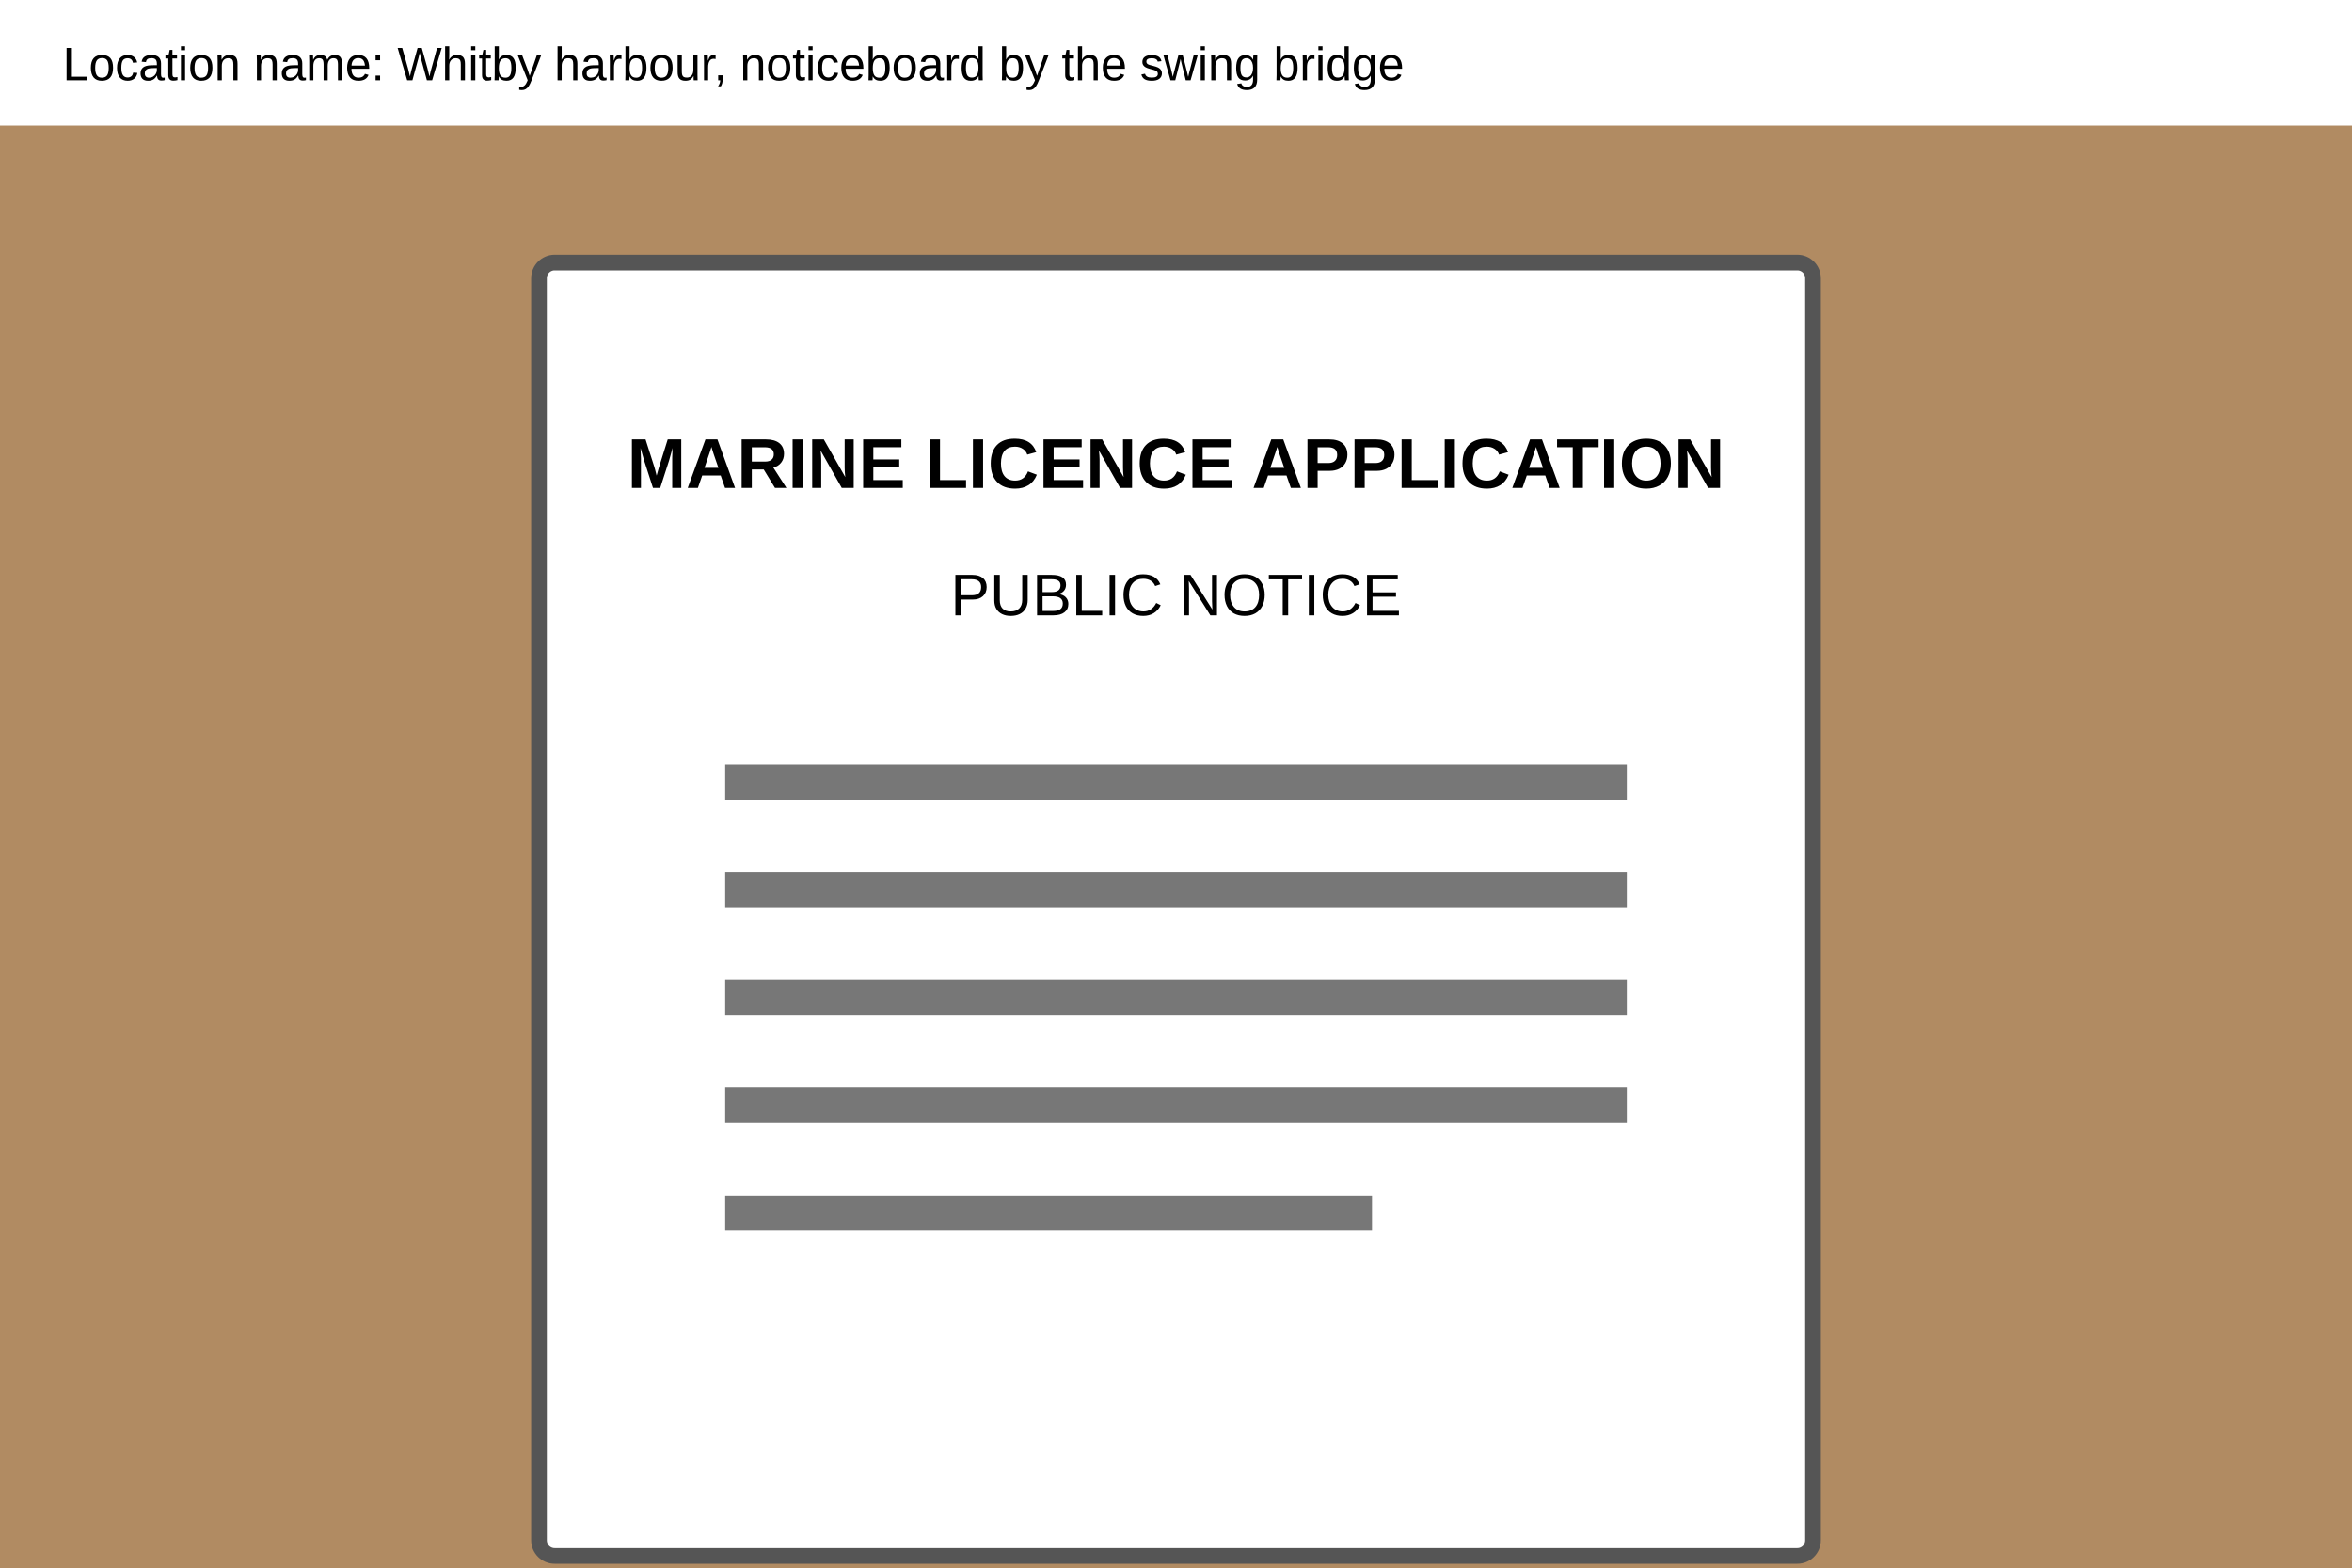
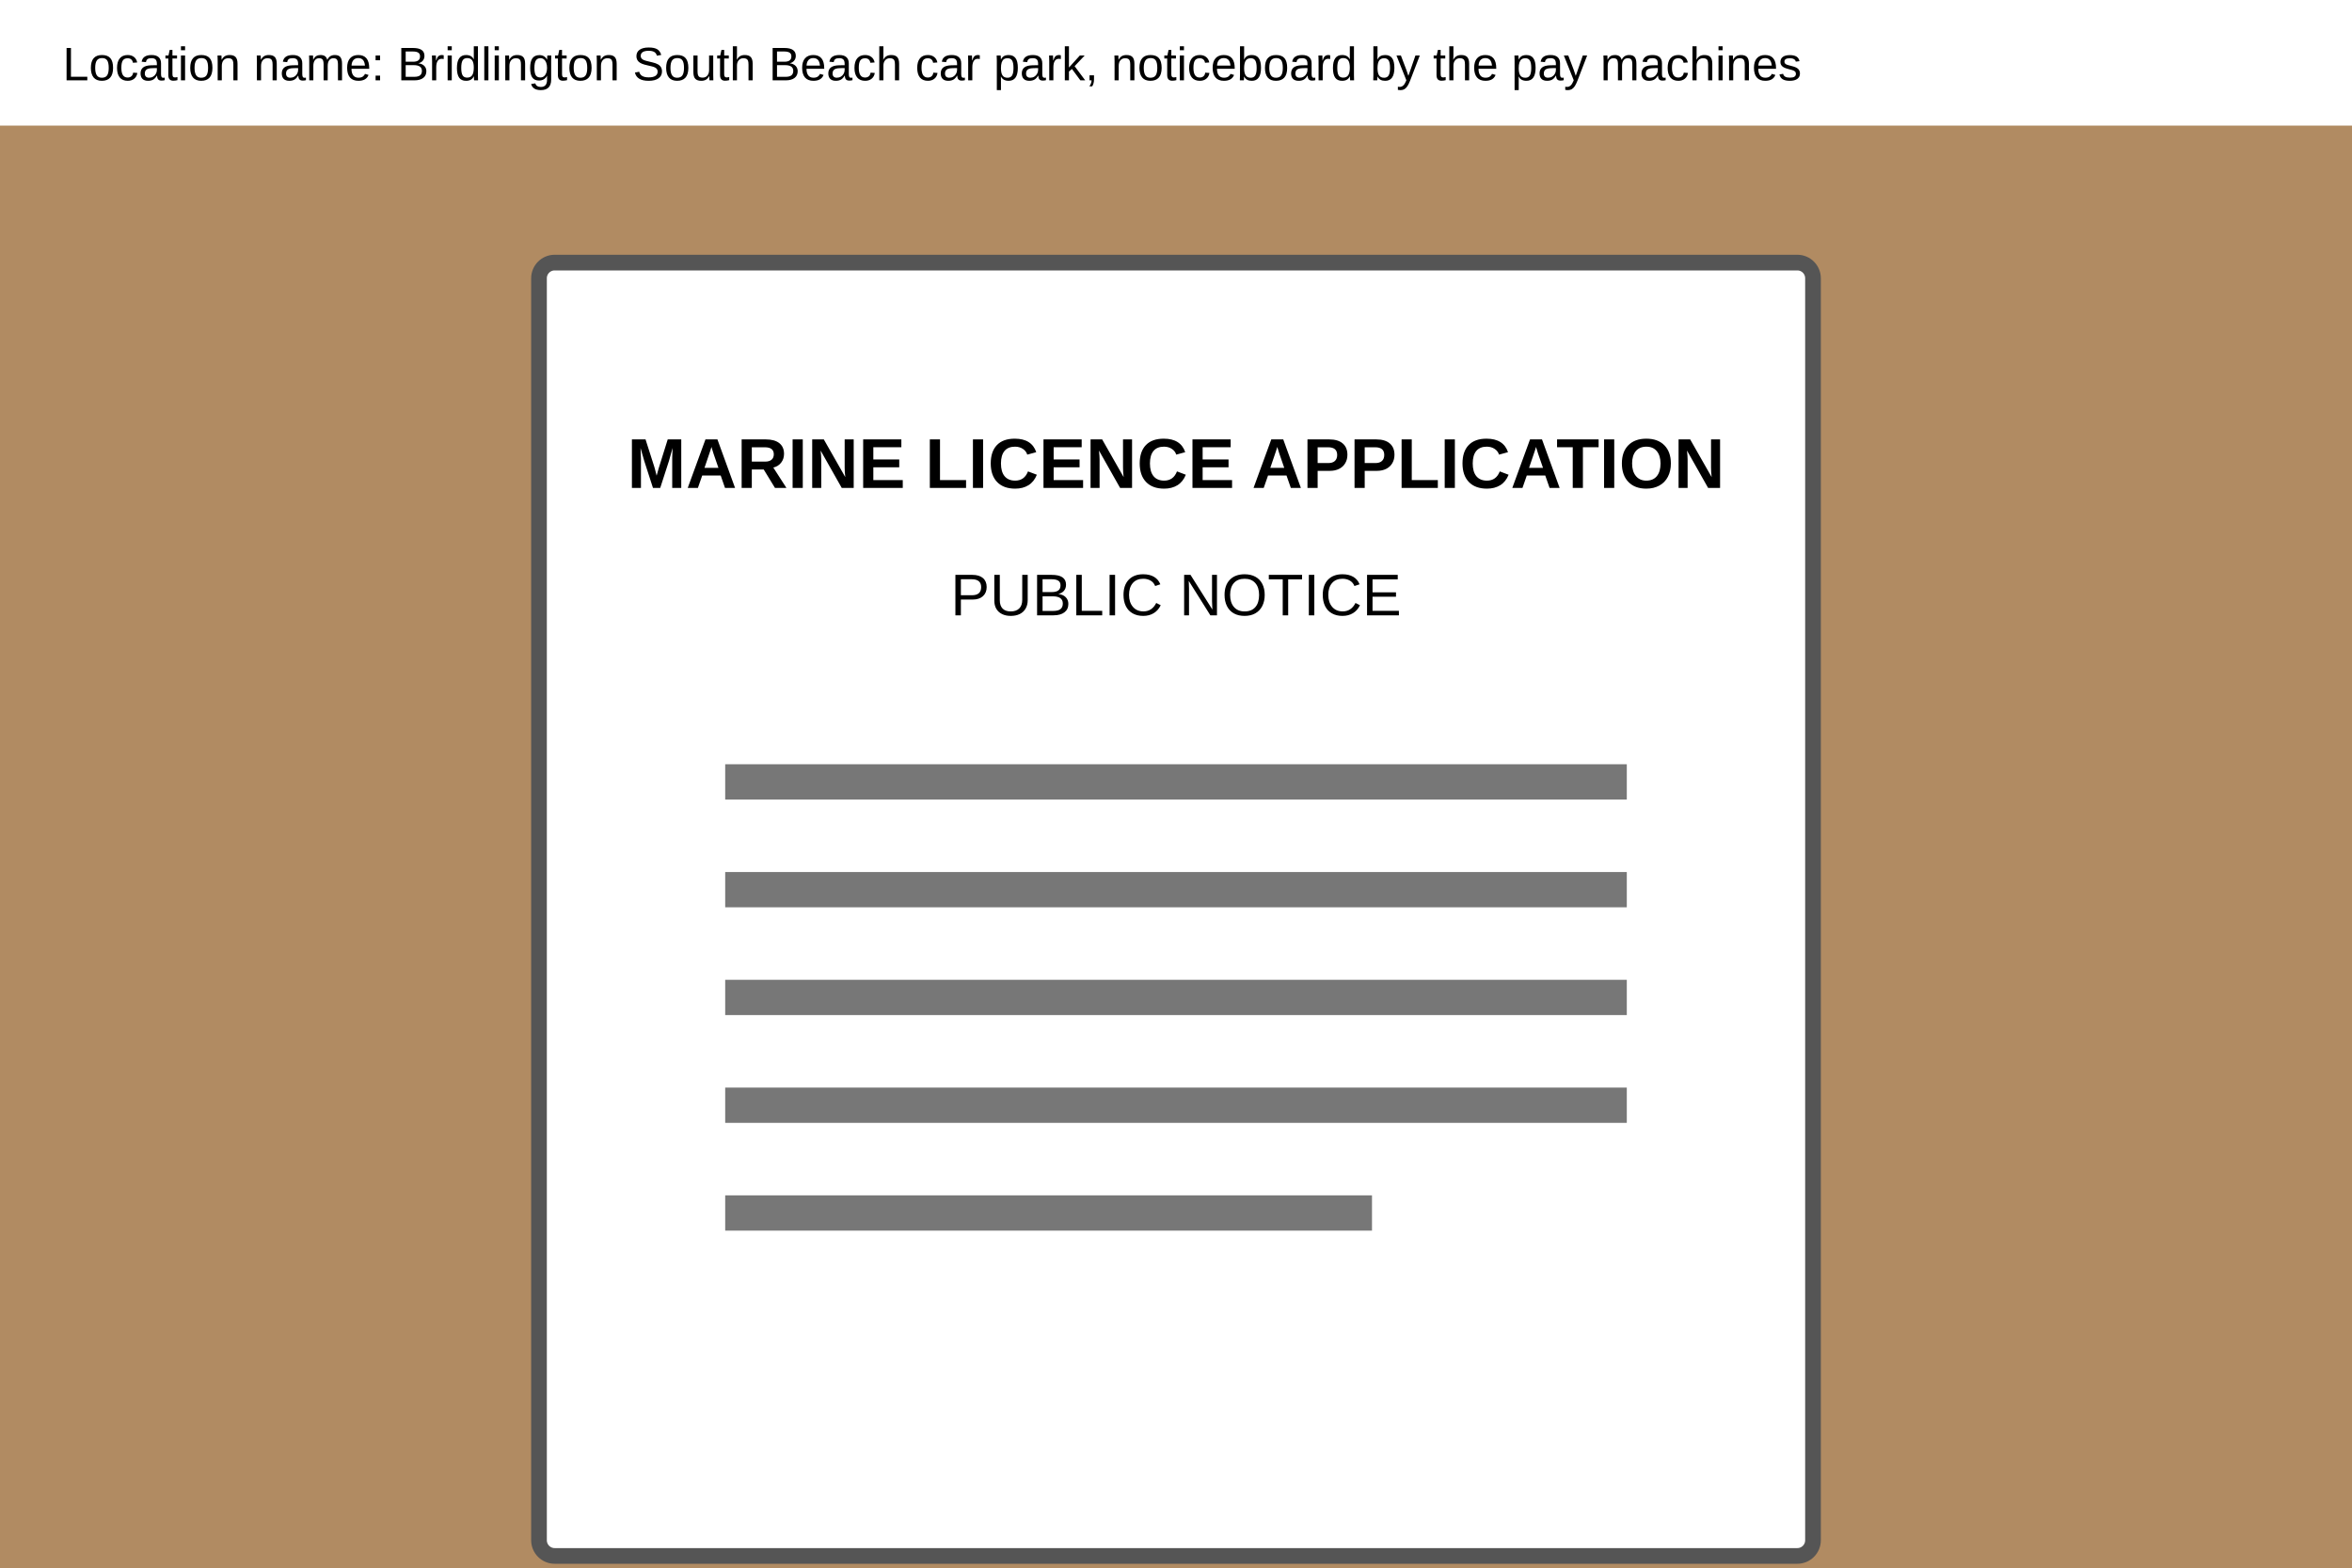
<svg xmlns="http://www.w3.org/2000/svg" width="1200" height="800" viewBox="0 0 1200 800">
  <g transform="translate(0 64)">
    <rect width="1200" height="800" fill="#b18b62" />
    <rect x="275" y="70" width="650" height="660" rx="8" fill="#fff" stroke="#555" stroke-width="8" />
    <text x="600" y="185" text-anchor="middle" font-family="Arial" font-size="36" font-weight="700">MARINE LICENCE APPLICATION</text>
    <text x="600" y="250" text-anchor="middle" font-family="Arial" font-size="30">PUBLIC NOTICE</text>
    <path d="M370 335h460M370 390h460M370 445h460M370 500h460M370 555h330" stroke="#777" stroke-width="18" />
  </g>
  <rect width="1200" height="64" fill="#fff" />
-   <text x="32" y="41" font-family="Arial" font-size="24">Location name: Whitby harbour, noticeboard by the swing bridge</text>
+   <text x="32" y="41" font-family="Arial" font-size="24">Location name: Bridlington South Beach car park, noticeboard by the pay machines</text>
</svg>
